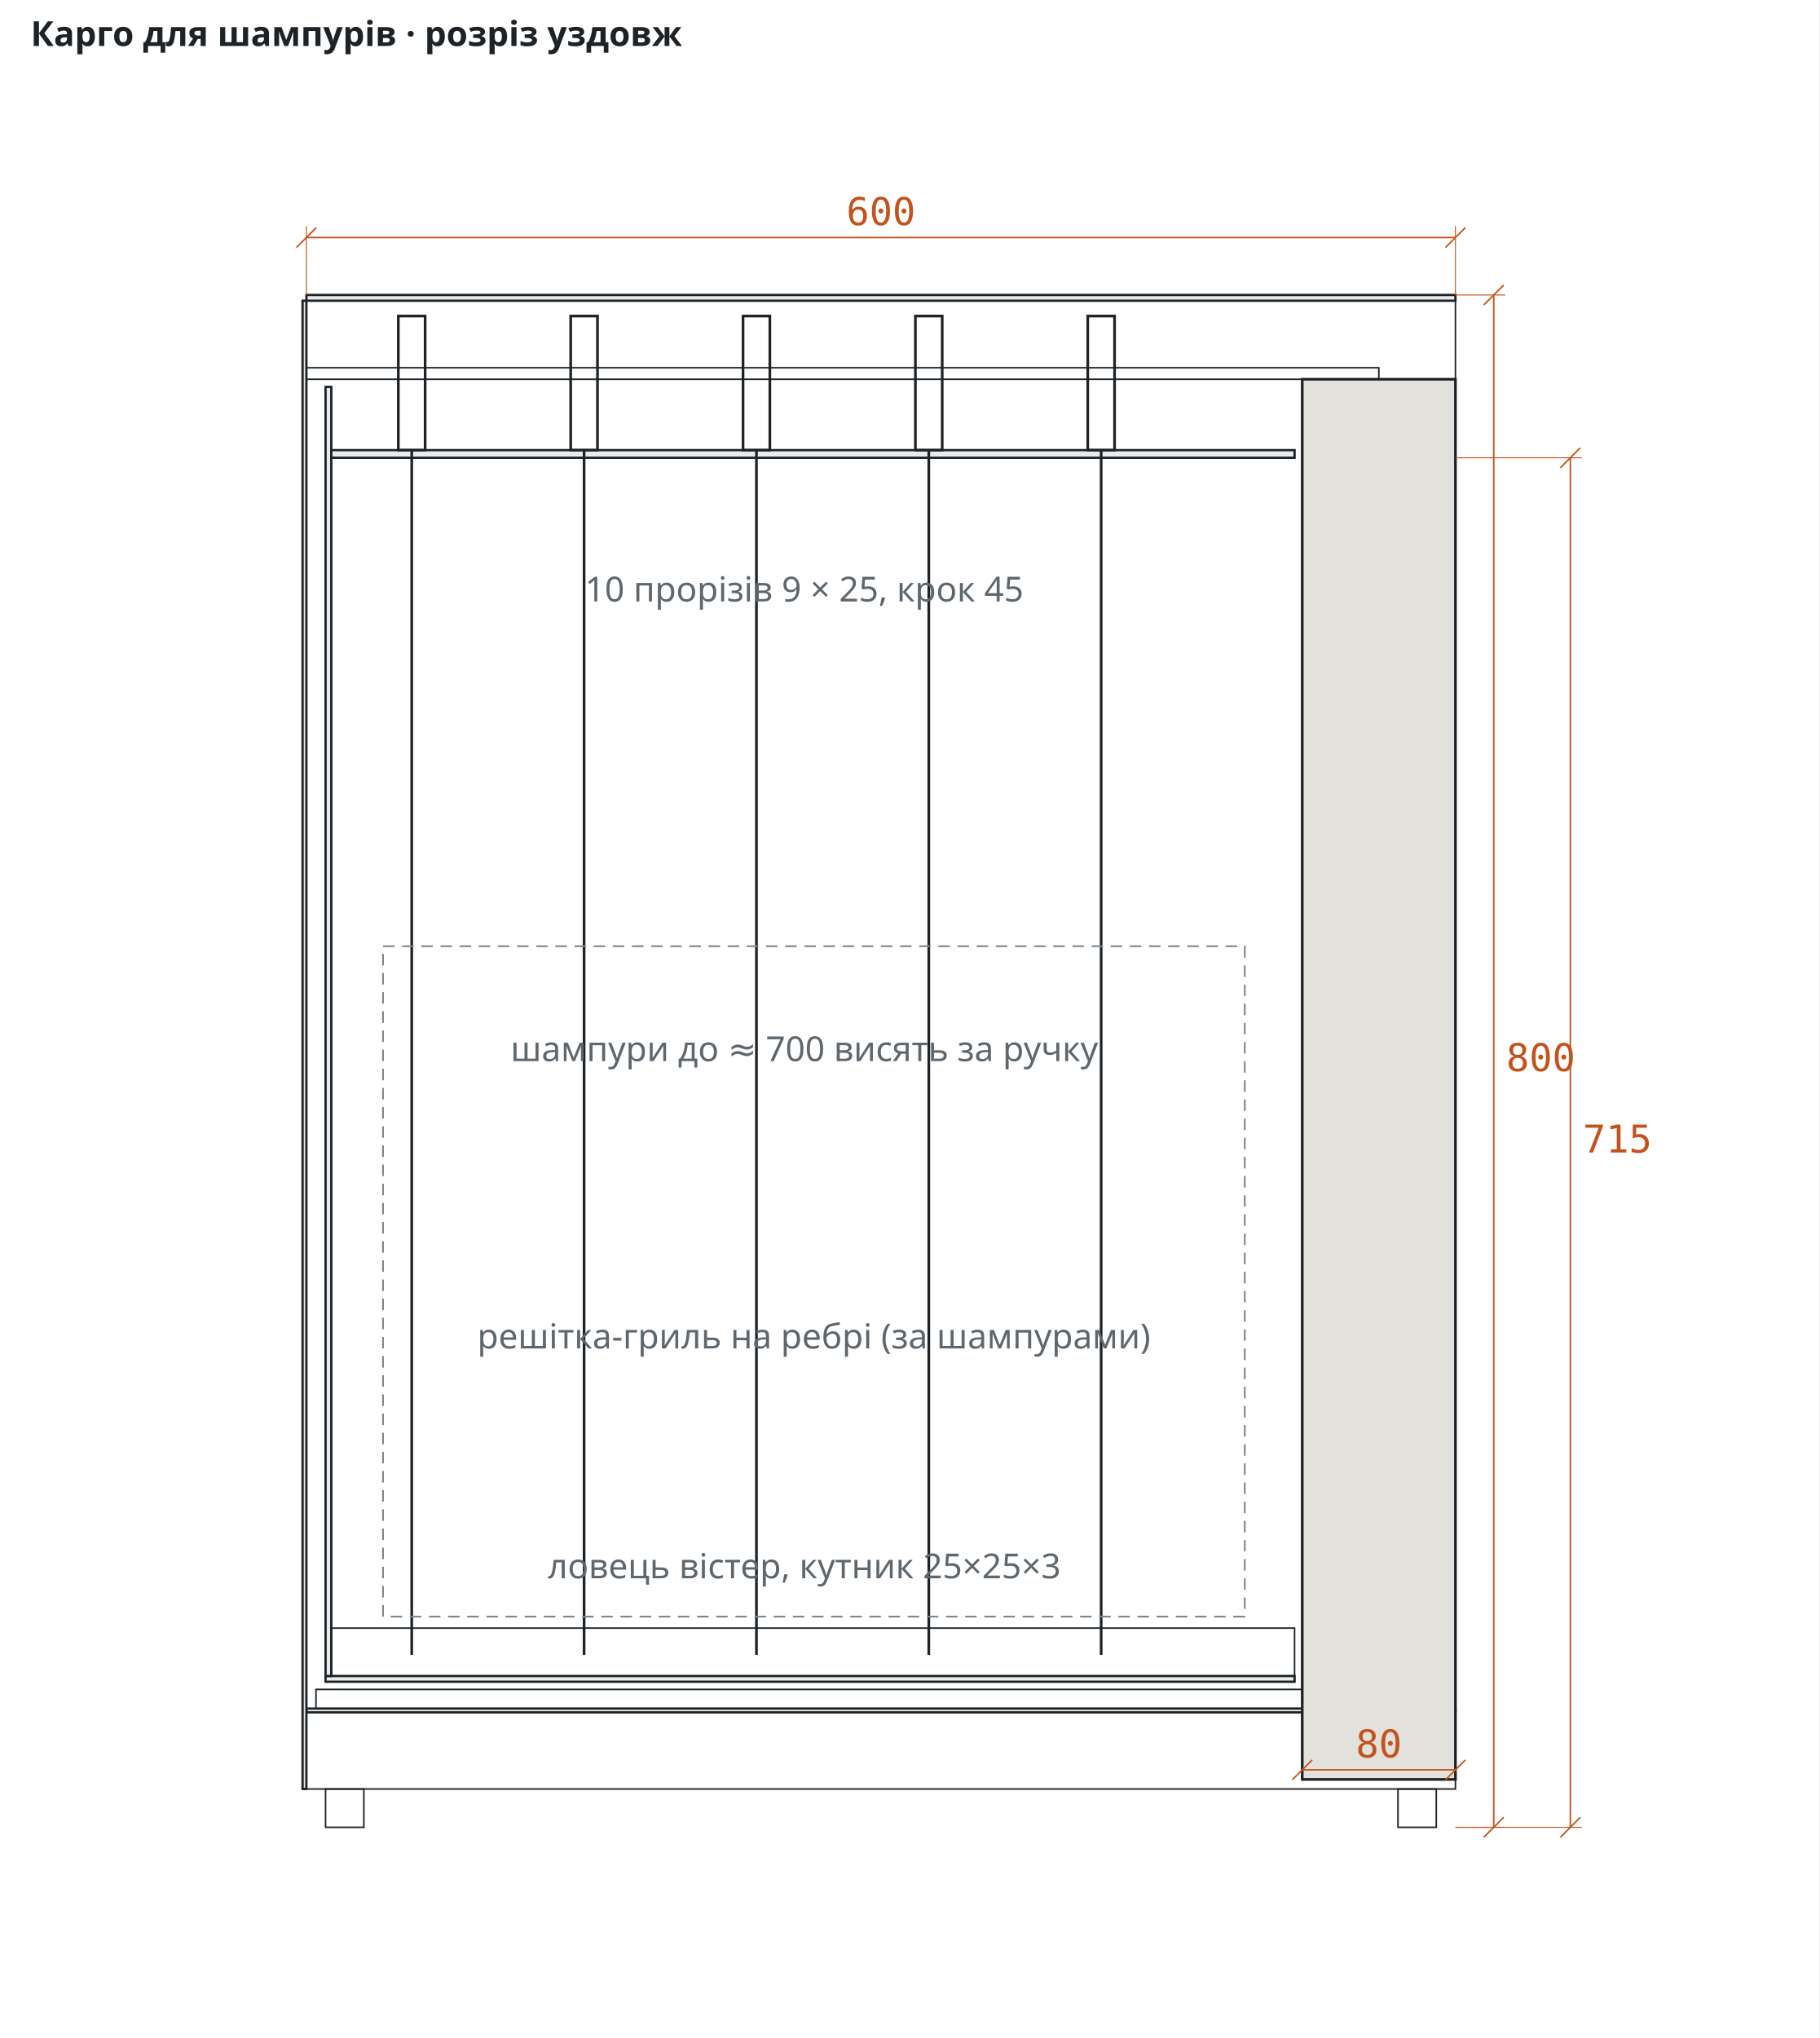
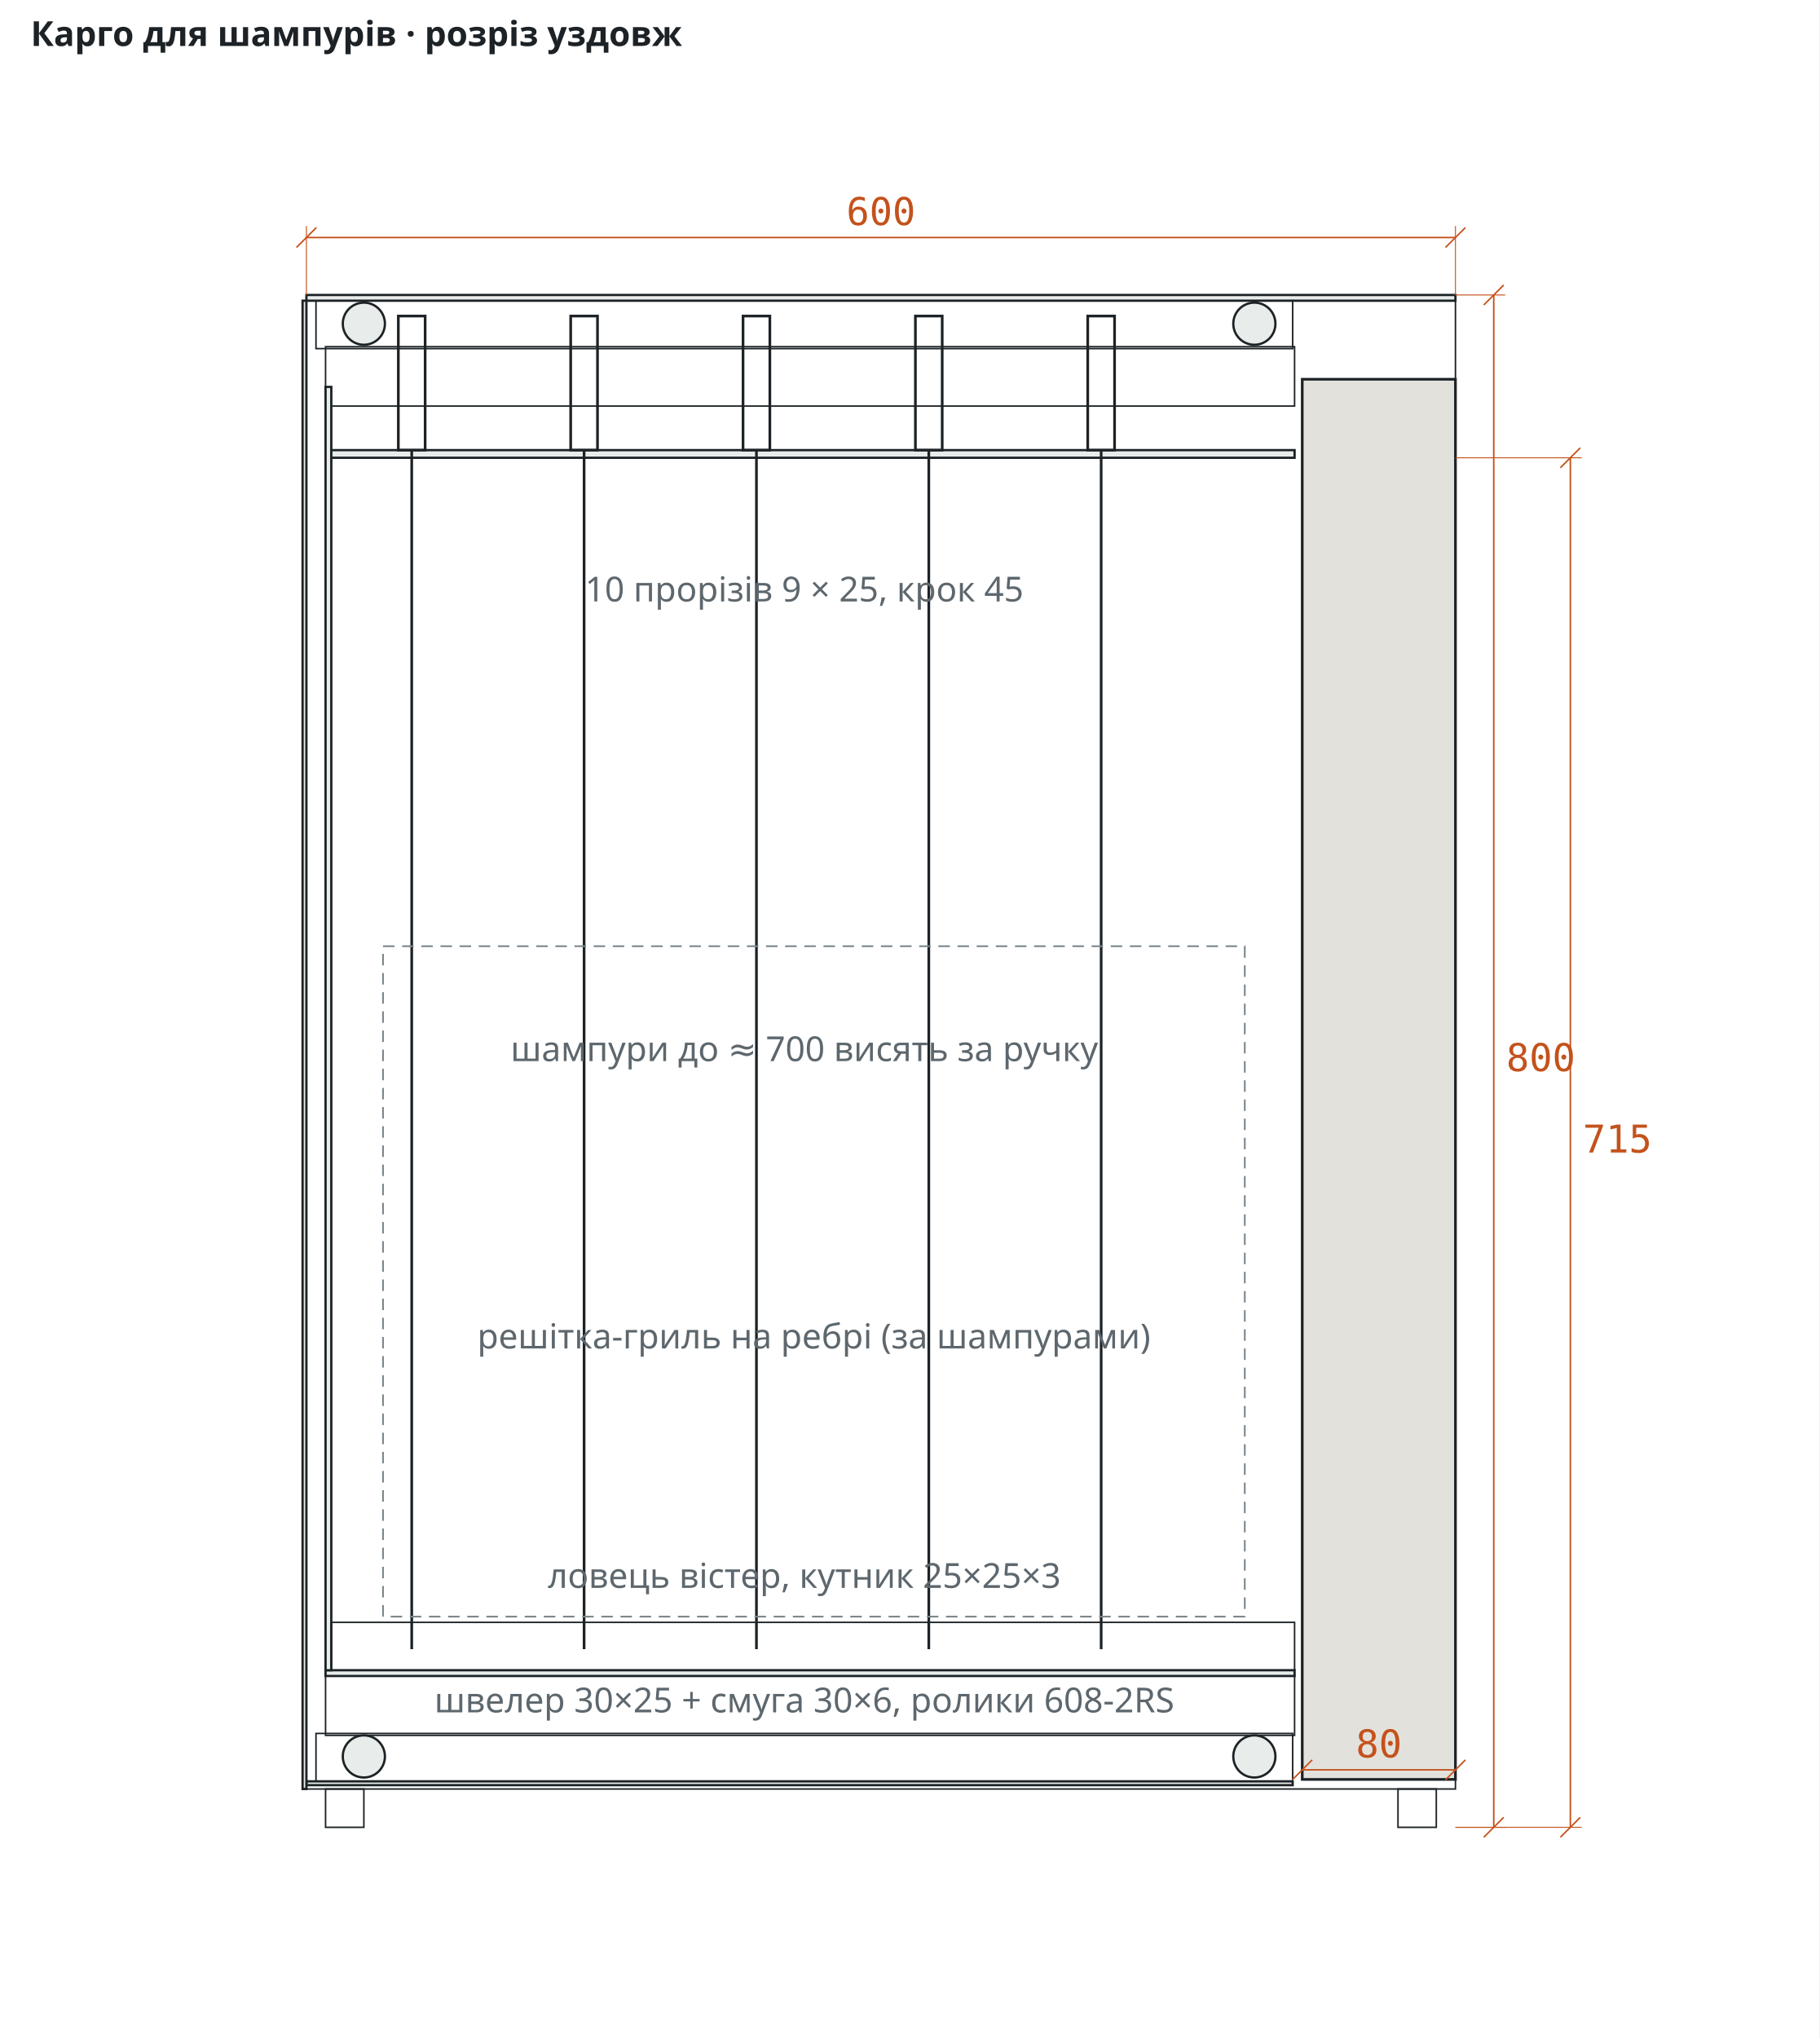
<svg xmlns="http://www.w3.org/2000/svg" viewBox="0 0 950 1064" width="950" height="1064">
  <style>.ol{fill:none;stroke:#1c2226;stroke-width:1.4}.thin{stroke-width:.8}.hid{fill:none;stroke:#7b868c;stroke-width:.9;stroke-dasharray:6 4}.cl{stroke:#7b868c;stroke-width:.7;stroke-dasharray:14 3 2 3}.brick{fill:#efe3d0;stroke:none}.stone{fill:#e3e1dc;stroke:#7b868c;stroke-width:.6}.fill{fill:#e8ecea;stroke:#1c2226;stroke-width:1.2}.dim{stroke:#c4521c;stroke-width:.8}.ext{stroke:#c4521c;stroke-width:.5}.lead{stroke:#5d676d;stroke-width:.7}.dt{fill:#c4521c;font:500 15px "IBM Plex Mono",Consolas,monospace}.note{fill:#5d676d;font:14px "IBM Plex Sans",Segoe UI,sans-serif}.lt{fill:#1c2226;font:13px "IBM Plex Sans",Segoe UI,sans-serif}.bub{fill:#fff;stroke:#1c2226;stroke-width:1}.bt{fill:#1c2226;font:600 13px "IBM Plex Mono",Consolas,monospace}.ttl{fill:#1c2226;font:600 18px "IBM Plex Sans",Segoe UI,sans-serif}</style>
  <rect width="100%" height="100%" fill="#ffffff" />
  <text class="ttl" x="16" y="24">Карго для шампурів · розріз уздовж</text>
  <g transform="translate(0 34)">
    <rect class="ol thin" x="160.0" y="123.0" width="600.0" height="777.0" />
    <rect class="fill" x="160.0" y="120.0" width="600.0" height="3.0" />
-     <rect class="fill" x="160.0" y="858.0" width="600.0" height="2.0" />
+     <rect class="fill" x="160.0" y="896.0" width="515.0" height="2.0" />
    <rect class="fill" x="158.0" y="123.0" width="2.0" height="777.0" />
    <rect class="ol thin" x="170.0" y="900.0" width="20.0" height="20.0" />
    <rect class="ol thin" x="730.0" y="900.0" width="20.0" height="20.0" />
-     <rect class="ol thin" x="165.0" y="848.0" width="550.0" height="10.0" />
-     <rect class="ol thin" x="160.0" y="158.0" width="560.0" height="6.0" />
-     <rect class="fill" x="170.0" y="841.0" width="506.0" height="3.0" />
-     <rect class="fill" x="170.0" y="168.0" width="3.0" height="673.0" />
+     <rect class="ol thin" x="165.0" y="871.0" width="510.0" height="25.0" />
+     <rect class="ol thin" x="165.0" y="123.0" width="510.0" height="25.0" />
+     <rect class="ol thin" x="170.0" y="841.0" width="506.0" height="31.0" />
+     <rect class="ol thin" x="170.0" y="147.0" width="506.0" height="31.0" />
+     <circle class="fill" cx="655.0" cy="883.0" r="11" />
+     <circle class="fill" cx="190.0" cy="883.0" r="11" />
+     <circle class="fill" cx="655.0" cy="135.0" r="11" />
+     <circle class="fill" cx="190.0" cy="135.0" r="11" />
+     <text class="note" x="420.0" y="860.0" text-anchor="middle" style="font-size:18px">швелер 30×25 + смуга 30×6, ролики 608-2RS</text>
+     <rect class="fill" x="170.0" y="838.0" width="506.0" height="3.0" />
+     <rect class="fill" x="170.0" y="168.0" width="3.0" height="670.0" />
    <rect class="stone" x="680.0" y="164.0" width="80.0" height="731.0" />
    <rect class="ol" x="680.0" y="164.0" width="80.0" height="731.0" />
    <rect class="fill" x="173.0" y="201.0" width="503.0" height="4.0" />
-     <rect class="ol thin" x="173.0" y="816.0" width="503.0" height="25.0" />
-     <line class="ol" x1="215.0" y1="830.0" x2="215.0" y2="201.0" />
+     <rect class="ol thin" x="173.0" y="813.0" width="503.0" height="25.0" />
+     <line class="ol" x1="215.0" y1="827.0" x2="215.0" y2="201.0" />
    <rect class="ol" x="208.0" y="131.0" width="14.0" height="70.0" />
-     <line class="ol" x1="305.0" y1="830.0" x2="305.0" y2="201.0" />
+     <line class="ol" x1="305.0" y1="827.0" x2="305.0" y2="201.0" />
    <rect class="ol" x="298.0" y="131.0" width="14.0" height="70.0" />
-     <line class="ol" x1="395.0" y1="830.0" x2="395.0" y2="201.0" />
+     <line class="ol" x1="395.0" y1="827.0" x2="395.0" y2="201.0" />
    <rect class="ol" x="388.0" y="131.0" width="14.0" height="70.0" />
-     <line class="ol" x1="485.0" y1="830.0" x2="485.0" y2="201.0" />
+     <line class="ol" x1="485.0" y1="827.0" x2="485.0" y2="201.0" />
    <rect class="ol" x="478.0" y="131.0" width="14.0" height="70.0" />
-     <line class="ol" x1="575.0" y1="830.0" x2="575.0" y2="201.0" />
+     <line class="ol" x1="575.0" y1="827.0" x2="575.0" y2="201.0" />
    <rect class="ol" x="568.0" y="131.0" width="14.0" height="70.0" />
    <line class="ext" x1="760.0" y1="920.0" x2="786.0" y2="920.0" />
    <line class="ext" x1="760.0" y1="120.0" x2="786.0" y2="120.0" />
    <line class="dim" x1="780.0" y1="920.0" x2="780.0" y2="120.0" />
    <line class="dim" x1="774.8" y1="925.2" x2="785.2" y2="914.8" />
    <line class="dim" x1="774.8" y1="125.2" x2="785.2" y2="114.8" />
    <text class="dt" x="786.5" y="525.2" text-anchor="start" style="font-size:20px">800</text>
    <line class="ext" x1="760.0" y1="920.0" x2="826.0" y2="920.0" />
    <line class="ext" x1="760.0" y1="205.0" x2="826.0" y2="205.0" />
    <line class="dim" x1="820.0" y1="920.0" x2="820.0" y2="205.0" />
    <line class="dim" x1="814.8" y1="925.2" x2="825.2" y2="914.8" />
    <line class="dim" x1="814.8" y1="210.2" x2="825.2" y2="199.8" />
    <text class="dt" x="826.5" y="567.7" text-anchor="start" style="font-size:20px">715</text>
    <line class="ext" x1="160.0" y1="120.0" x2="160.0" y2="84.0" />
    <line class="ext" x1="760.0" y1="120.0" x2="760.0" y2="84.0" />
    <line class="dim" x1="160.0" y1="90.0" x2="760.0" y2="90.0" />
    <line class="dim" x1="154.8" y1="95.2" x2="165.2" y2="84.8" />
    <line class="dim" x1="754.8" y1="95.2" x2="765.2" y2="84.8" />
    <text class="dt" x="460.0" y="83.5" text-anchor="middle" style="font-size:20px">600</text>
    <line class="dim" x1="680.0" y1="890.0" x2="760.0" y2="890.0" />
    <line class="dim" x1="674.8" y1="895.2" x2="685.2" y2="884.8" />
    <line class="dim" x1="754.8" y1="895.2" x2="765.2" y2="884.8" />
    <text class="dt" x="720.0" y="883.5" text-anchor="middle" style="font-size:20px">80</text>
    <text class="note" x="420.0" y="280.0" text-anchor="middle" style="font-size:18px">10 прорізів 9 × 25, крок 45</text>
    <text class="note" x="420.0" y="520.0" text-anchor="middle" style="font-size:18px">шампури до ≈ 700 висять за ручку</text>
-     <text class="note" x="420.0" y="790.0" text-anchor="middle" style="font-size:18px">ловець вістер, кутник 25×25×3</text>
+     <text class="note" x="420.0" y="795.0" text-anchor="middle" style="font-size:18px">ловець вістер, кутник 25×25×3</text>
    <rect class="hid" x="200.0" y="460.0" width="450.0" height="350.0" />
    <text class="note" x="425.0" y="670.0" text-anchor="middle" style="font-size:18px">решітка-гриль на ребрі (за шампурами)</text>
  </g>
</svg>
